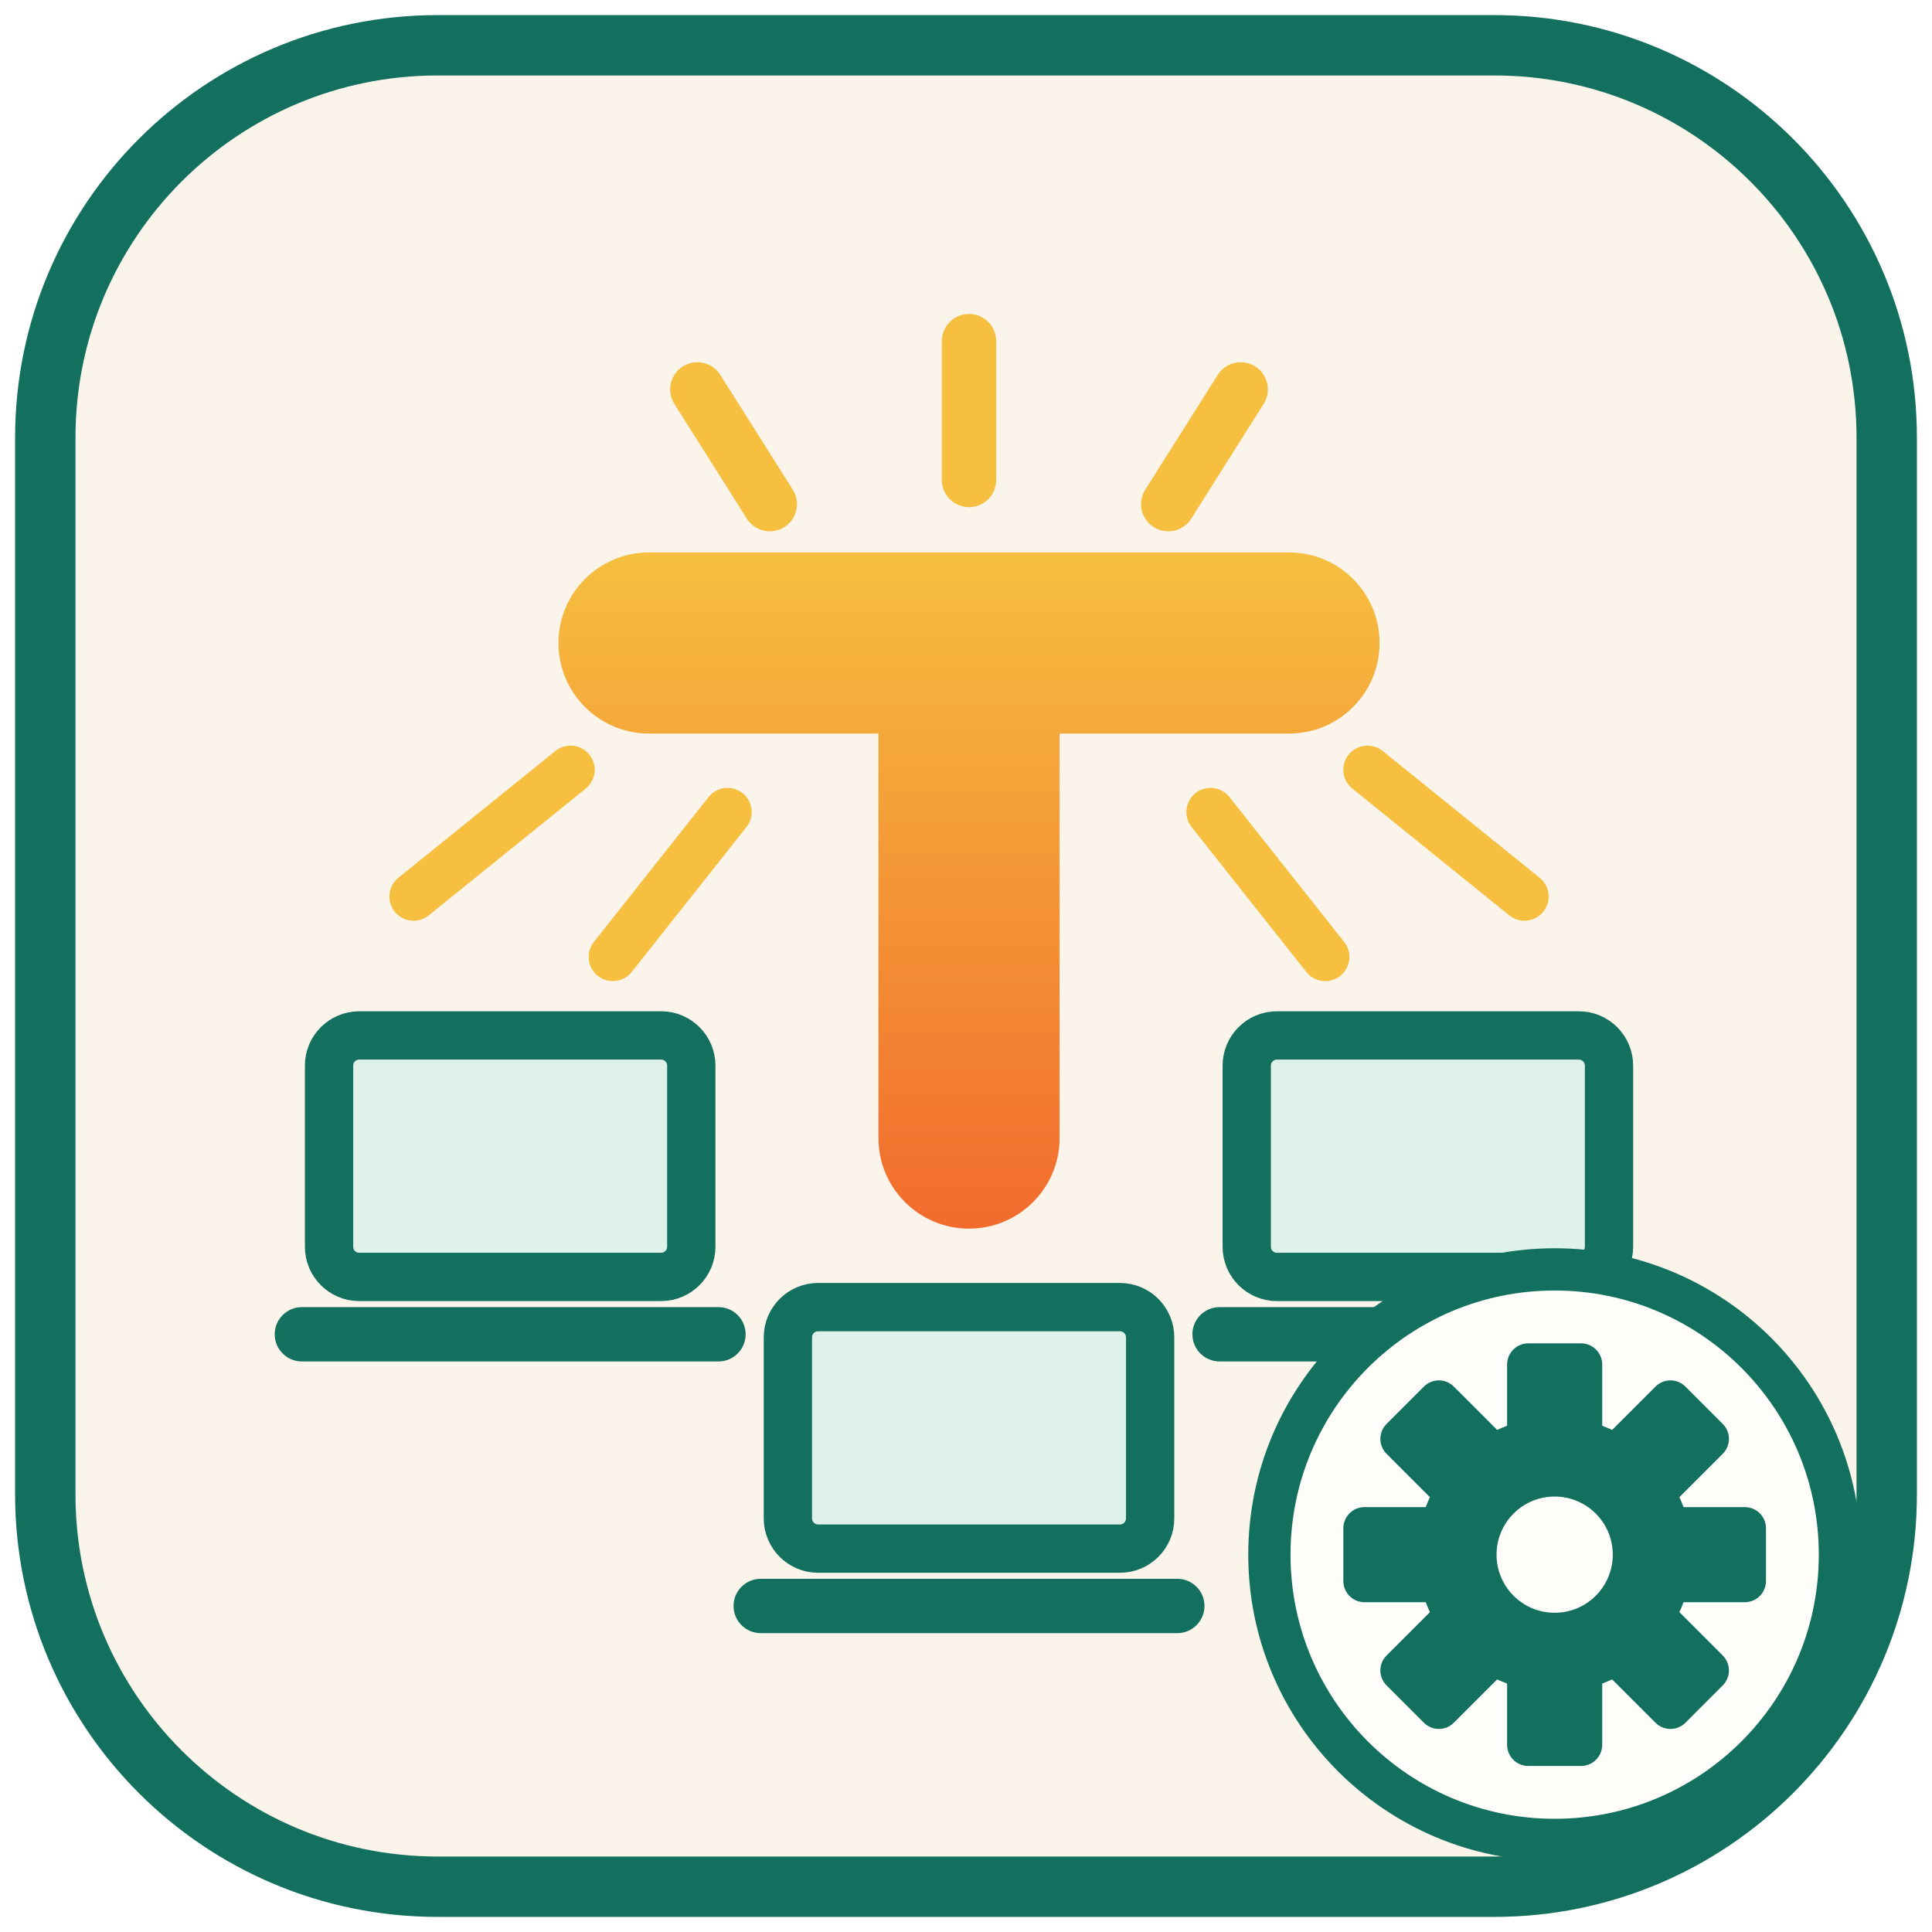
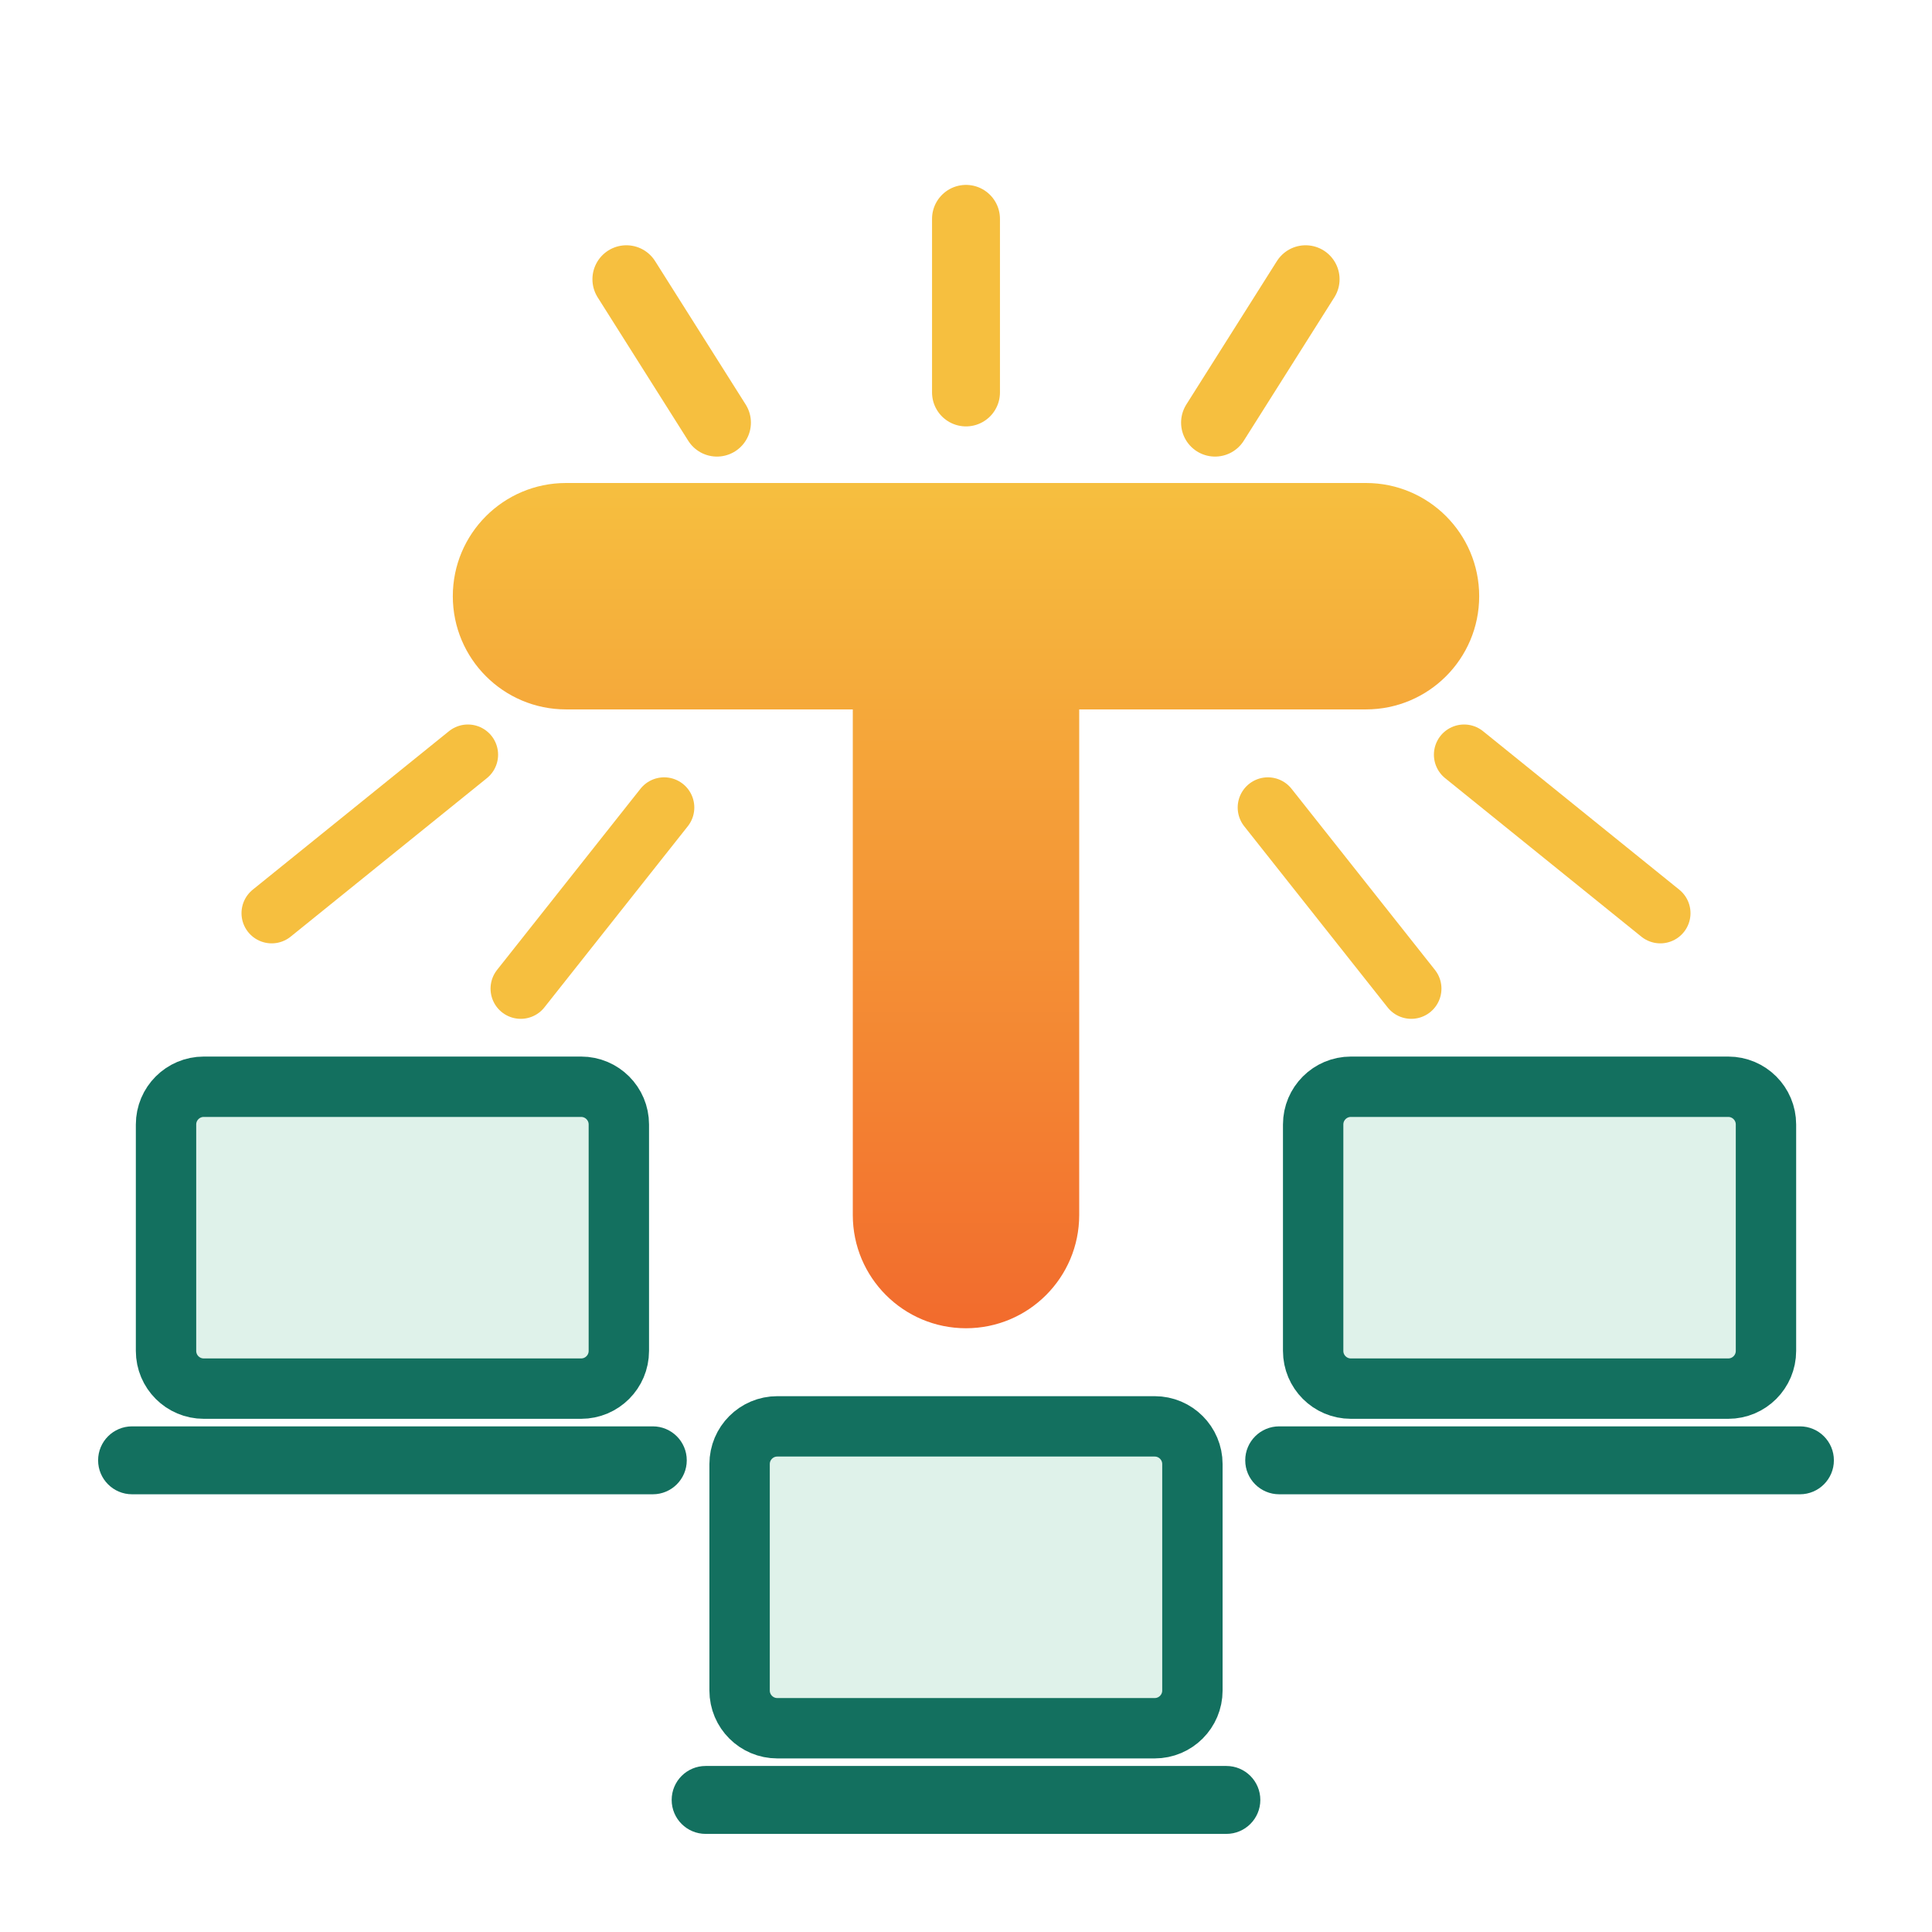
- <svg xmlns="http://www.w3.org/2000/svg" viewBox="0 0 256 256" width="256" height="256">
-   <rect x="6" y="6" width="244" height="244" rx="52" fill="#faf4ea" stroke="#13705f" stroke-width="8" />
-   <g transform="translate(26 22) scale(0.4)">
-     <defs>
-       <linearGradient id="light-logo" gradientUnits="userSpaceOnUse" x1="0" y1="128" x2="0" y2="352">
-         <stop offset="0" stop-color="#f6bf3f" />
-         <stop offset="1" stop-color="#f26b2d" />
-       </linearGradient>
-     </defs>
-     <g stroke="#f6bf3f" stroke-width="18" stroke-linecap="round">
-       <line x1="256" y1="104" x2="256" y2="58" />
-       <line x1="190" y1="112" x2="166" y2="74" />
-       <line x1="322" y1="112" x2="346" y2="74" />
-     </g>
-     <g stroke="#f6bf3f" stroke-width="16" stroke-linecap="round">
-       <line x1="176" y1="214" x2="138" y2="262" />
-       <line x1="124" y1="200" x2="72" y2="242" />
-       <line x1="336" y1="214" x2="374" y2="262" />
-       <line x1="388" y1="200" x2="440" y2="242" />
-     </g>
-     <rect x="120" y="128" width="272" height="60" rx="30" fill="url(#light-logo)" />
-     <rect x="226" y="150" width="60" height="202" rx="30" fill="url(#light-logo)" />
-     <g fill="#dff2ea" stroke="#13705f" stroke-width="16" stroke-linejoin="round">
-       <rect x="44" y="288" width="120" height="80" rx="10" />
-       <rect x="348" y="288" width="120" height="80" rx="10" />
-       <rect x="196" y="378" width="120" height="80" rx="10" />
-     </g>
-     <g fill="#13705f">
-       <rect x="26" y="378" width="156" height="18" rx="9" />
-       <rect x="330" y="378" width="156" height="18" rx="9" />
-       <rect x="178" y="468" width="156" height="18" rx="9" />
-     </g>
+ <svg xmlns="http://www.w3.org/2000/svg" viewBox="0 0 512 512" width="512" height="512">
+   <defs>
+     <linearGradient id="light" gradientUnits="userSpaceOnUse" x1="0" y1="128" x2="0" y2="352">
+       <stop offset="0" stop-color="#f6bf3f" />
+       <stop offset="1" stop-color="#f26b2d" />
+     </linearGradient>
+   </defs>
+   <g stroke="#f6bf3f" stroke-width="18" stroke-linecap="round">
+     <line x1="256" y1="104" x2="256" y2="58" />
+     <line x1="190" y1="112" x2="166" y2="74" />
+     <line x1="322" y1="112" x2="346" y2="74" />
  </g>
-   <g transform="translate(206 206) scale(0.7)">
-     <circle r="54" fill="#fffdf9" stroke="#13705f" stroke-width="8" />
-     <g fill="#13705f">
-       <circle r="26" />
-       <rect x="-9" y="-40" width="18" height="80" rx="4" />
-       <rect x="-9" y="-40" width="18" height="80" rx="4" transform="rotate(45)" />
-       <rect x="-9" y="-40" width="18" height="80" rx="4" transform="rotate(90)" />
-       <rect x="-9" y="-40" width="18" height="80" rx="4" transform="rotate(135)" />
-     </g>
-     <circle r="11" fill="#fffdf9" />
+   <g stroke="#f6bf3f" stroke-width="16" stroke-linecap="round">
+     <line x1="176" y1="214" x2="138" y2="262" />
+     <line x1="124" y1="200" x2="72" y2="242" />
+     <line x1="336" y1="214" x2="374" y2="262" />
+     <line x1="388" y1="200" x2="440" y2="242" />
+   </g>
+   <rect x="120" y="128" width="272" height="60" rx="30" fill="url(#light)" />
+   <rect x="226" y="150" width="60" height="202" rx="30" fill="url(#light)" />
+   <g fill="#dff2ea" stroke="#13705f" stroke-width="16" stroke-linejoin="round">
+     <rect x="44" y="288" width="120" height="80" rx="10" />
+     <rect x="348" y="288" width="120" height="80" rx="10" />
+     <rect x="196" y="378" width="120" height="80" rx="10" />
+   </g>
+   <g fill="#13705f">
+     <rect x="26" y="378" width="156" height="18" rx="9" />
+     <rect x="330" y="378" width="156" height="18" rx="9" />
+     <rect x="178" y="468" width="156" height="18" rx="9" />
  </g>
</svg>
